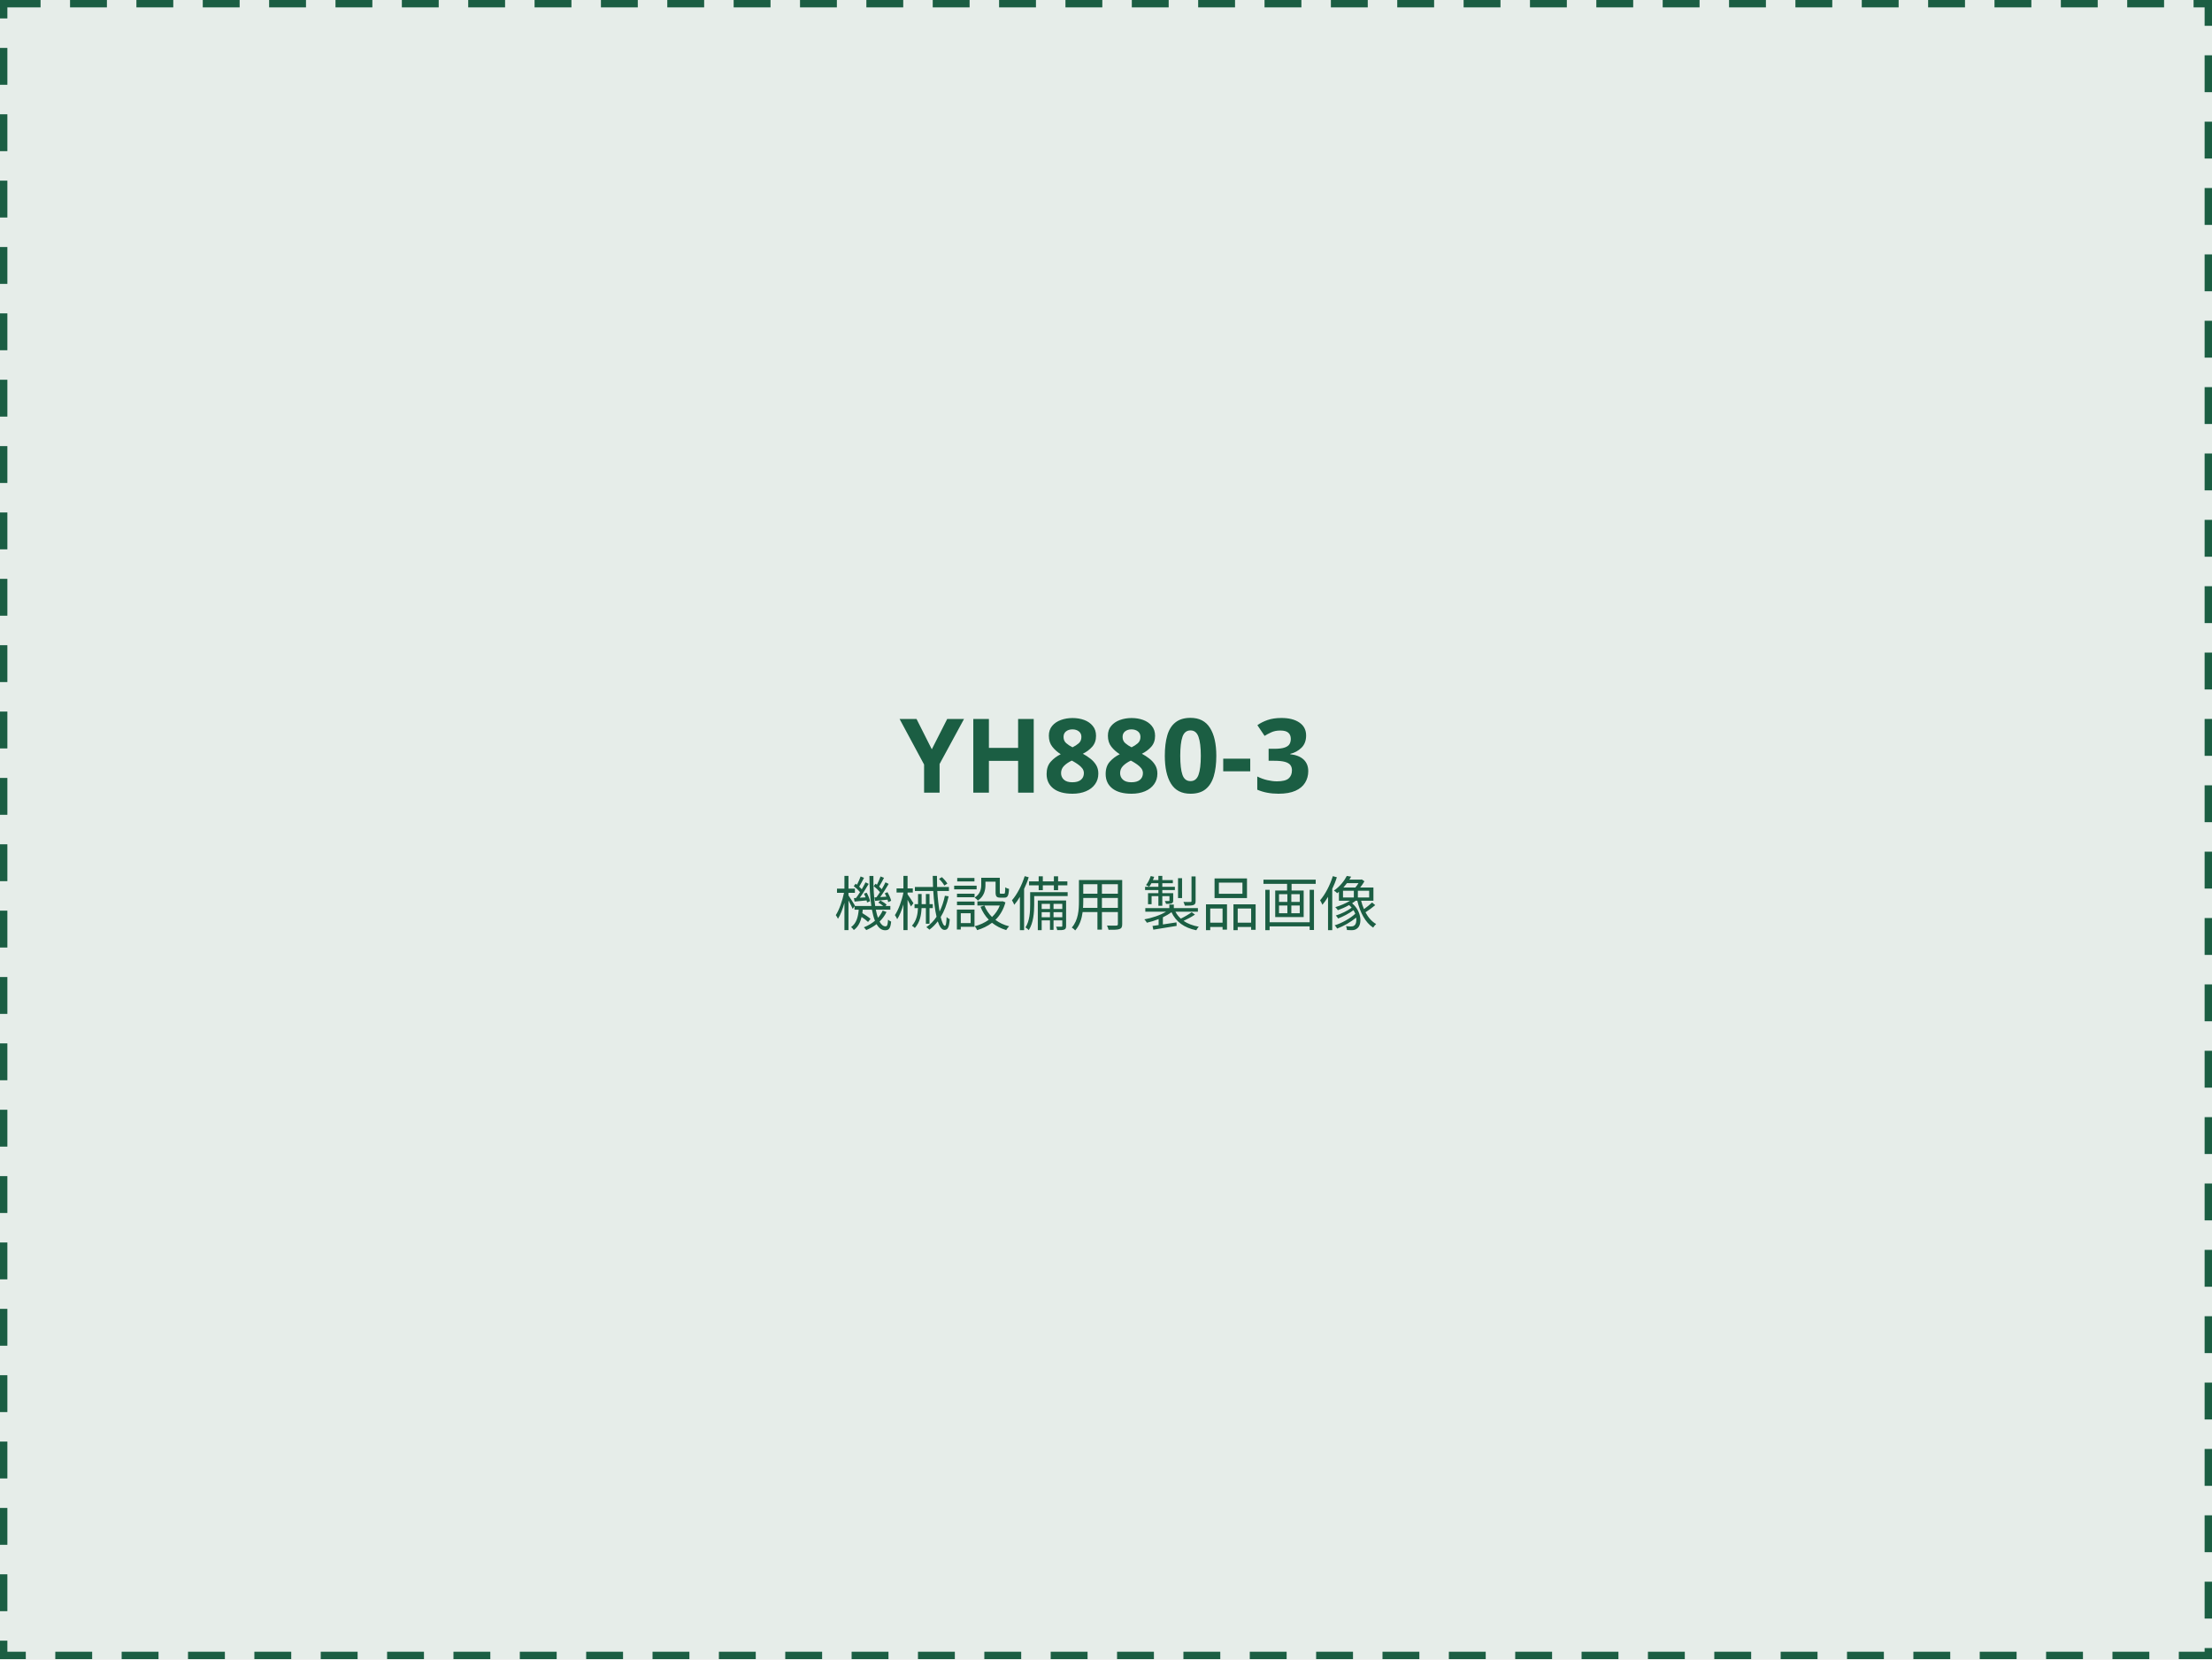
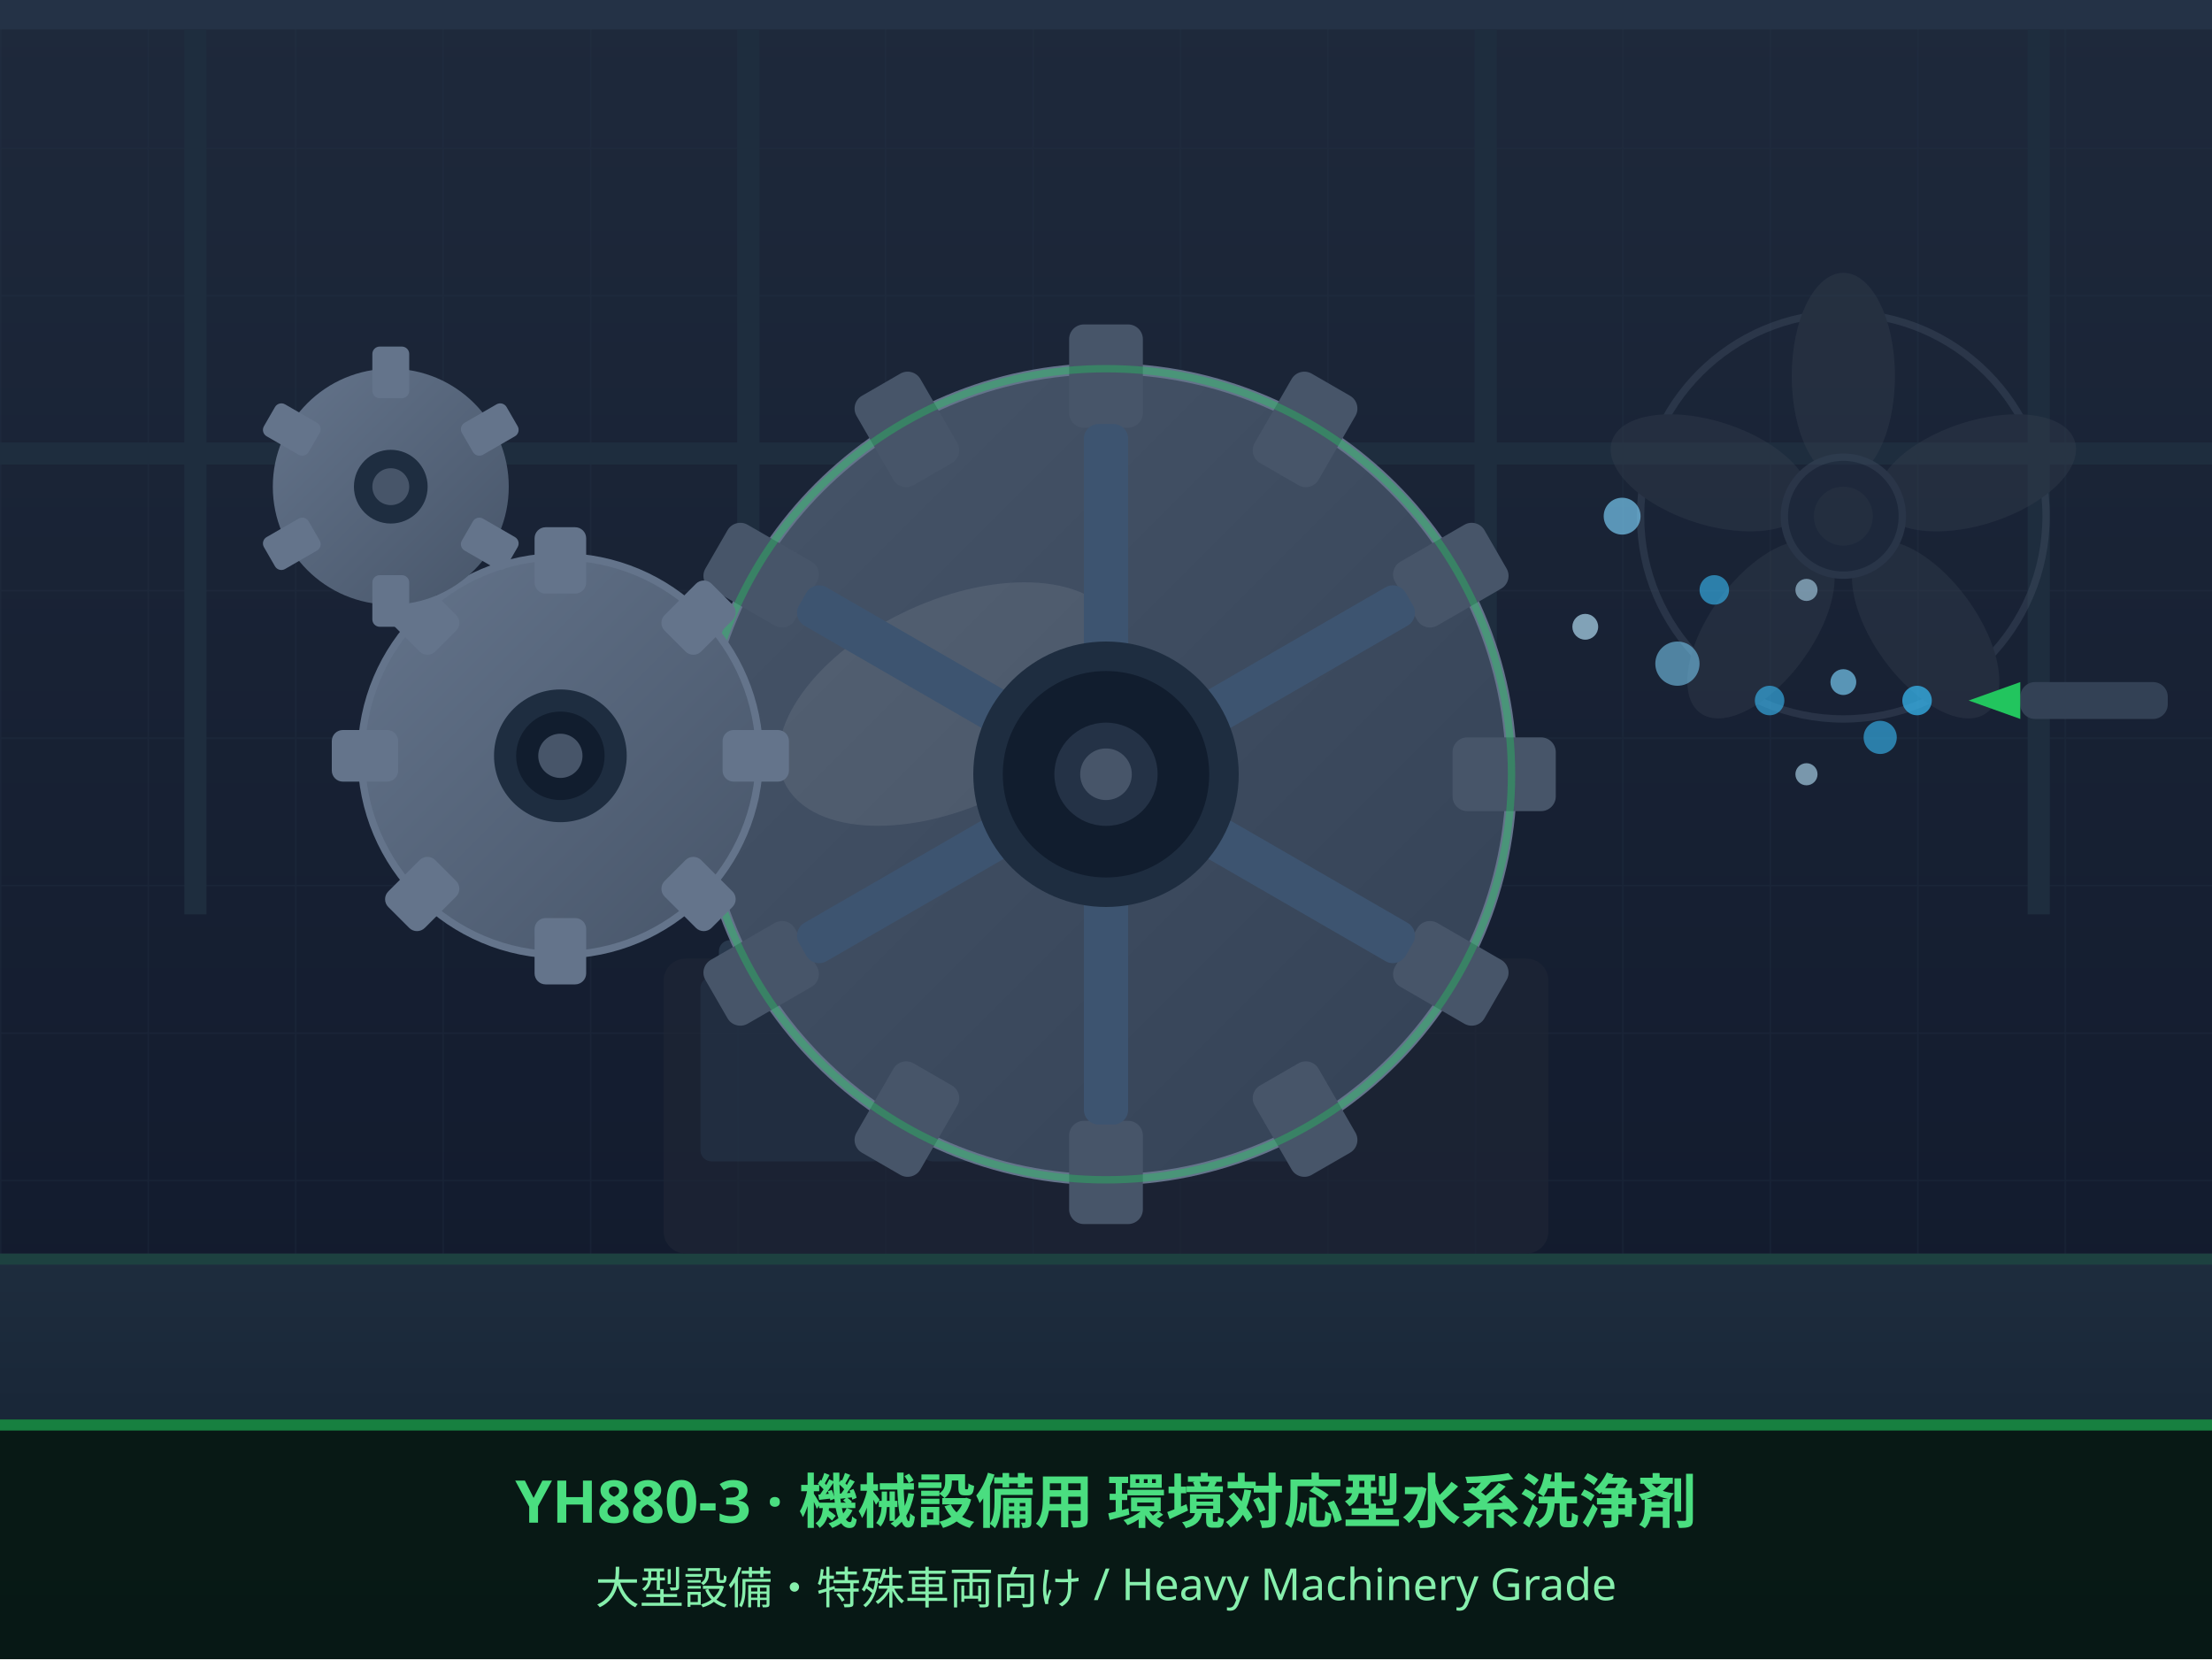
<svg xmlns="http://www.w3.org/2000/svg" viewBox="0 0 600 450">
-   <rect width="600" height="450" fill="#E6EDE9" />
-   <rect x="1" y="1" width="598" height="448" fill="none" stroke="#1B5E43" stroke-width="2" stroke-dasharray="10 8" />
-   <text x="300" y="215" font-family="sans-serif" font-size="28" font-weight="700" fill="#1B5E43" text-anchor="middle">YH880-3</text>
-   <text x="300" y="251" font-family="sans-serif" font-size="16" fill="#1B5E43" text-anchor="middle">機械設備用 製品画像</text>
+   <defs>
+     <linearGradient id="bg3" x1="0" y1="0" x2="0" y2="1">
+       <stop offset="0%" stop-color="#1e293b" />
+       <stop offset="100%" stop-color="#0f172a" />
+     </linearGradient>
+     <linearGradient id="gear3" x1="0" y1="0" x2="1" y2="1">
+       <stop offset="0%" stop-color="#475569" />
+       <stop offset="100%" stop-color="#334155" />
+     </linearGradient>
+     <linearGradient id="gear3b" x1="0" y1="0" x2="1" y2="1">
+       <stop offset="0%" stop-color="#64748b" />
+       <stop offset="100%" stop-color="#475569" />
+     </linearGradient>
+     <linearGradient id="floor3" x1="0" y1="0" x2="0" y2="1">
+       <stop offset="0%" stop-color="#1e2d3e" />
+       <stop offset="100%" stop-color="#111d2e" />
+     </linearGradient>
+     <pattern id="grid3" x="0" y="0" width="40" height="40" patternUnits="userSpaceOnUse">
+       <path d="M40,0 L0,0 L0,40" stroke="#243246" stroke-width="0.8" fill="none" />
+     </pattern>
+   </defs>
+   <rect width="600" height="450" fill="url(#bg3)" />
+   <rect width="600" height="450" fill="url(#grid3)" opacity="0.3" />
+   <rect x="0" y="340" width="600" height="110" fill="url(#floor3)" />
+   <rect x="0" y="340" width="600" height="3" fill="#1b5e43" opacity="0.4" />
+   <rect x="0" y="0" width="600" height="8" fill="#243246" />
+   <rect x="50" y="8" width="6" height="240" fill="#1e2d3e" />
+   <rect x="200" y="8" width="6" height="200" fill="#1e2d3e" />
+   <rect x="400" y="8" width="6" height="220" fill="#1e2d3e" />
+   <rect x="550" y="8" width="6" height="240" fill="#1e2d3e" />
+   <rect x="0" y="120" width="600" height="6" fill="#1e2d3e" />
+   <g transform="translate(500, 140)" opacity="0.35">
+     <circle r="55" fill="none" stroke="#475569" stroke-width="2" />
+     <g>
+       <ellipse cx="0" cy="-38" rx="14" ry="28" fill="#374151" transform="rotate(0)" />
+     </g>
+     <g>
+       <ellipse cx="0" cy="-38" rx="14" ry="28" fill="#374151" transform="rotate(72)" />
+     </g>
+     <g>
+       <ellipse cx="0" cy="-38" rx="14" ry="28" fill="#374151" transform="rotate(144)" />
+     </g>
+     <g>
+       <ellipse cx="0" cy="-38" rx="14" ry="28" fill="#374151" transform="rotate(216)" />
+     </g>
+     <g>
+       <ellipse cx="0" cy="-38" rx="14" ry="28" fill="#374151" transform="rotate(288)" />
+     </g>
+     <circle r="16" fill="#243246" stroke="#475569" stroke-width="2" />
+     <circle r="8" fill="#374151" />
+   </g>
+   <rect x="180" y="260" width="240" height="80" rx="6" fill="#1e2535" opacity="0.7" />
+   <rect x="190" y="265" width="50" height="50" rx="3" fill="#243246" opacity="0.7" />
+   <rect x="250" y="265" width="50" height="50" rx="3" fill="#243246" opacity="0.7" />
+   <rect x="310" y="265" width="50" height="50" rx="3" fill="#243246" opacity="0.7" />
+   <rect x="195" y="255" width="30" height="14" rx="3" fill="#2d3e52" opacity="0.8" />
+   <rect x="255" y="255" width="30" height="14" rx="3" fill="#2d3e52" opacity="0.8" />
+   <rect x="315" y="255" width="30" height="14" rx="3" fill="#2d3e52" opacity="0.8" />
+   <g transform="translate(300, 210)">
+     <circle r="110" fill="url(#gear3)" />
+     <circle r="110" fill="none" stroke="#64748b" stroke-width="3" />
+     <ellipse cx="-30" cy="-35" rx="50" ry="28" fill="white" opacity="0.08" transform="rotate(-25)" />
+     <rect x="-10" y="-122" width="20" height="28" rx="4" fill="#475569" />
+     <g transform="rotate(30)">
+       <rect x="-10" y="-122" width="20" height="28" rx="4" fill="#475569" />
+     </g>
+     <g transform="rotate(60)">
+       <rect x="-10" y="-122" width="20" height="28" rx="4" fill="#475569" />
+     </g>
+     <g transform="rotate(90)">
+       <rect x="-10" y="-122" width="20" height="28" rx="4" fill="#475569" />
+     </g>
+     <g transform="rotate(120)">
+       <rect x="-10" y="-122" width="20" height="28" rx="4" fill="#475569" />
+     </g>
+     <g transform="rotate(150)">
+       <rect x="-10" y="-122" width="20" height="28" rx="4" fill="#475569" />
+     </g>
+     <g transform="rotate(180)">
+       <rect x="-10" y="-122" width="20" height="28" rx="4" fill="#475569" />
+     </g>
+     <g transform="rotate(210)">
+       <rect x="-10" y="-122" width="20" height="28" rx="4" fill="#475569" />
+     </g>
+     <g transform="rotate(240)">
+       <rect x="-10" y="-122" width="20" height="28" rx="4" fill="#475569" />
+     </g>
+     <g transform="rotate(270)">
+       <rect x="-10" y="-122" width="20" height="28" rx="4" fill="#475569" />
+     </g>
+     <g transform="rotate(300)">
+       <rect x="-10" y="-122" width="20" height="28" rx="4" fill="#475569" />
+     </g>
+     <g transform="rotate(330)">
+       <rect x="-10" y="-122" width="20" height="28" rx="4" fill="#475569" />
+     </g>
+     <rect x="-6" y="-95" width="12" height="80" rx="4" fill="#3d5470" />
+     <g transform="rotate(60)">
+       <rect x="-6" y="-95" width="12" height="80" rx="4" fill="#3d5470" />
+     </g>
+     <g transform="rotate(120)">
+       <rect x="-6" y="-95" width="12" height="80" rx="4" fill="#3d5470" />
+     </g>
+     <g transform="rotate(180)">
+       <rect x="-6" y="-95" width="12" height="80" rx="4" fill="#3d5470" />
+     </g>
+     <g transform="rotate(240)">
+       <rect x="-6" y="-95" width="12" height="80" rx="4" fill="#3d5470" />
+     </g>
+     <g transform="rotate(300)">
+       <rect x="-6" y="-95" width="12" height="80" rx="4" fill="#3d5470" />
+     </g>
+     <circle r="36" fill="#1e2d40" />
+     <circle r="28" fill="#111d2e" />
+     <circle r="14" fill="#243246" />
+     <circle r="7" fill="#475569" />
+     <circle r="110" fill="none" stroke="#22c55e" stroke-width="2" opacity="0.4" />
+   </g>
+   <g transform="translate(152, 205)">
+     <circle r="54" fill="url(#gear3b)" />
+     <circle r="54" fill="none" stroke="#64748b" stroke-width="2" />
+     <rect x="-7" y="-62" width="14" height="18" rx="3" fill="#64748b" />
+     <g transform="rotate(45)">
+       <rect x="-7" y="-62" width="14" height="18" rx="3" fill="#64748b" />
+     </g>
+     <g transform="rotate(90)">
+       <rect x="-7" y="-62" width="14" height="18" rx="3" fill="#64748b" />
+     </g>
+     <g transform="rotate(135)">
+       <rect x="-7" y="-62" width="14" height="18" rx="3" fill="#64748b" />
+     </g>
+     <g transform="rotate(180)">
+       <rect x="-7" y="-62" width="14" height="18" rx="3" fill="#64748b" />
+     </g>
+     <g transform="rotate(225)">
+       <rect x="-7" y="-62" width="14" height="18" rx="3" fill="#64748b" />
+     </g>
+     <g transform="rotate(270)">
+       <rect x="-7" y="-62" width="14" height="18" rx="3" fill="#64748b" />
+     </g>
+     <g transform="rotate(315)">
+       <rect x="-7" y="-62" width="14" height="18" rx="3" fill="#64748b" />
+     </g>
+     <circle r="18" fill="#1e2d40" />
+     <circle r="12" fill="#111d2e" />
+     <circle r="6" fill="#475569" />
+   </g>
+   <g transform="translate(106, 132)">
+     <circle r="32" fill="url(#gear3b)" />
+     <rect x="-5" y="-38" width="10" height="14" rx="2" fill="#64748b" />
+     <g transform="rotate(60)">
+       <rect x="-5" y="-38" width="10" height="14" rx="2" fill="#64748b" />
+     </g>
+     <g transform="rotate(120)">
+       <rect x="-5" y="-38" width="10" height="14" rx="2" fill="#64748b" />
+     </g>
+     <g transform="rotate(180)">
+       <rect x="-5" y="-38" width="10" height="14" rx="2" fill="#64748b" />
+     </g>
+     <g transform="rotate(240)">
+       <rect x="-5" y="-38" width="10" height="14" rx="2" fill="#64748b" />
+     </g>
+     <g transform="rotate(300)">
+       <rect x="-5" y="-38" width="10" height="14" rx="2" fill="#64748b" />
+     </g>
+     <circle r="10" fill="#1e2d40" />
+     <circle r="5" fill="#475569" />
+   </g>
+   <circle cx="440" cy="140" r="5" fill="#7dd3fc" opacity="0.65" />
+   <circle cx="465" cy="160" r="4" fill="#38bdf8" opacity="0.6" />
+   <circle cx="455" cy="180" r="6" fill="#7dd3fc" opacity="0.55" />
+   <circle cx="480" cy="190" r="4" fill="#38bdf8" opacity="0.6" />
+   <circle cx="430" cy="170" r="3.5" fill="#bae6fd" opacity="0.65" />
+   <circle cx="490" cy="160" r="3" fill="#bae6fd" opacity="0.55" />
+   <rect x="548" y="185" width="40" height="10" rx="4" fill="#334155" />
+   <polygon points="548,185 548,195 534,190" fill="#22c55e" />
+   <circle cx="520" cy="190" r="4" fill="#38bdf8" opacity="0.7" />
+   <circle cx="500" cy="185" r="3.5" fill="#7dd3fc" opacity="0.65" />
+   <circle cx="510" cy="200" r="4.5" fill="#38bdf8" opacity="0.6" />
+   <circle cx="490" cy="210" r="3" fill="#bae6fd" opacity="0.6" />
+   <rect x="0" y="385" width="600" height="65" fill="#071812" opacity="0.92" />
+   <rect x="0" y="385" width="600" height="3" fill="#22c55e" opacity="0.6" />
+   <text x="300" y="413" font-family="sans-serif" font-size="16" font-weight="700" fill="#4ade80" text-anchor="middle">YH880-3 · 機械設備用 環境対応型水系洗浄剤</text>
+   <text x="300" y="435" font-family="sans-serif" font-size="12" fill="#86efac" text-anchor="middle">大型設備・特殊車両向け / Heavy Machinery Grade</text>
</svg>
